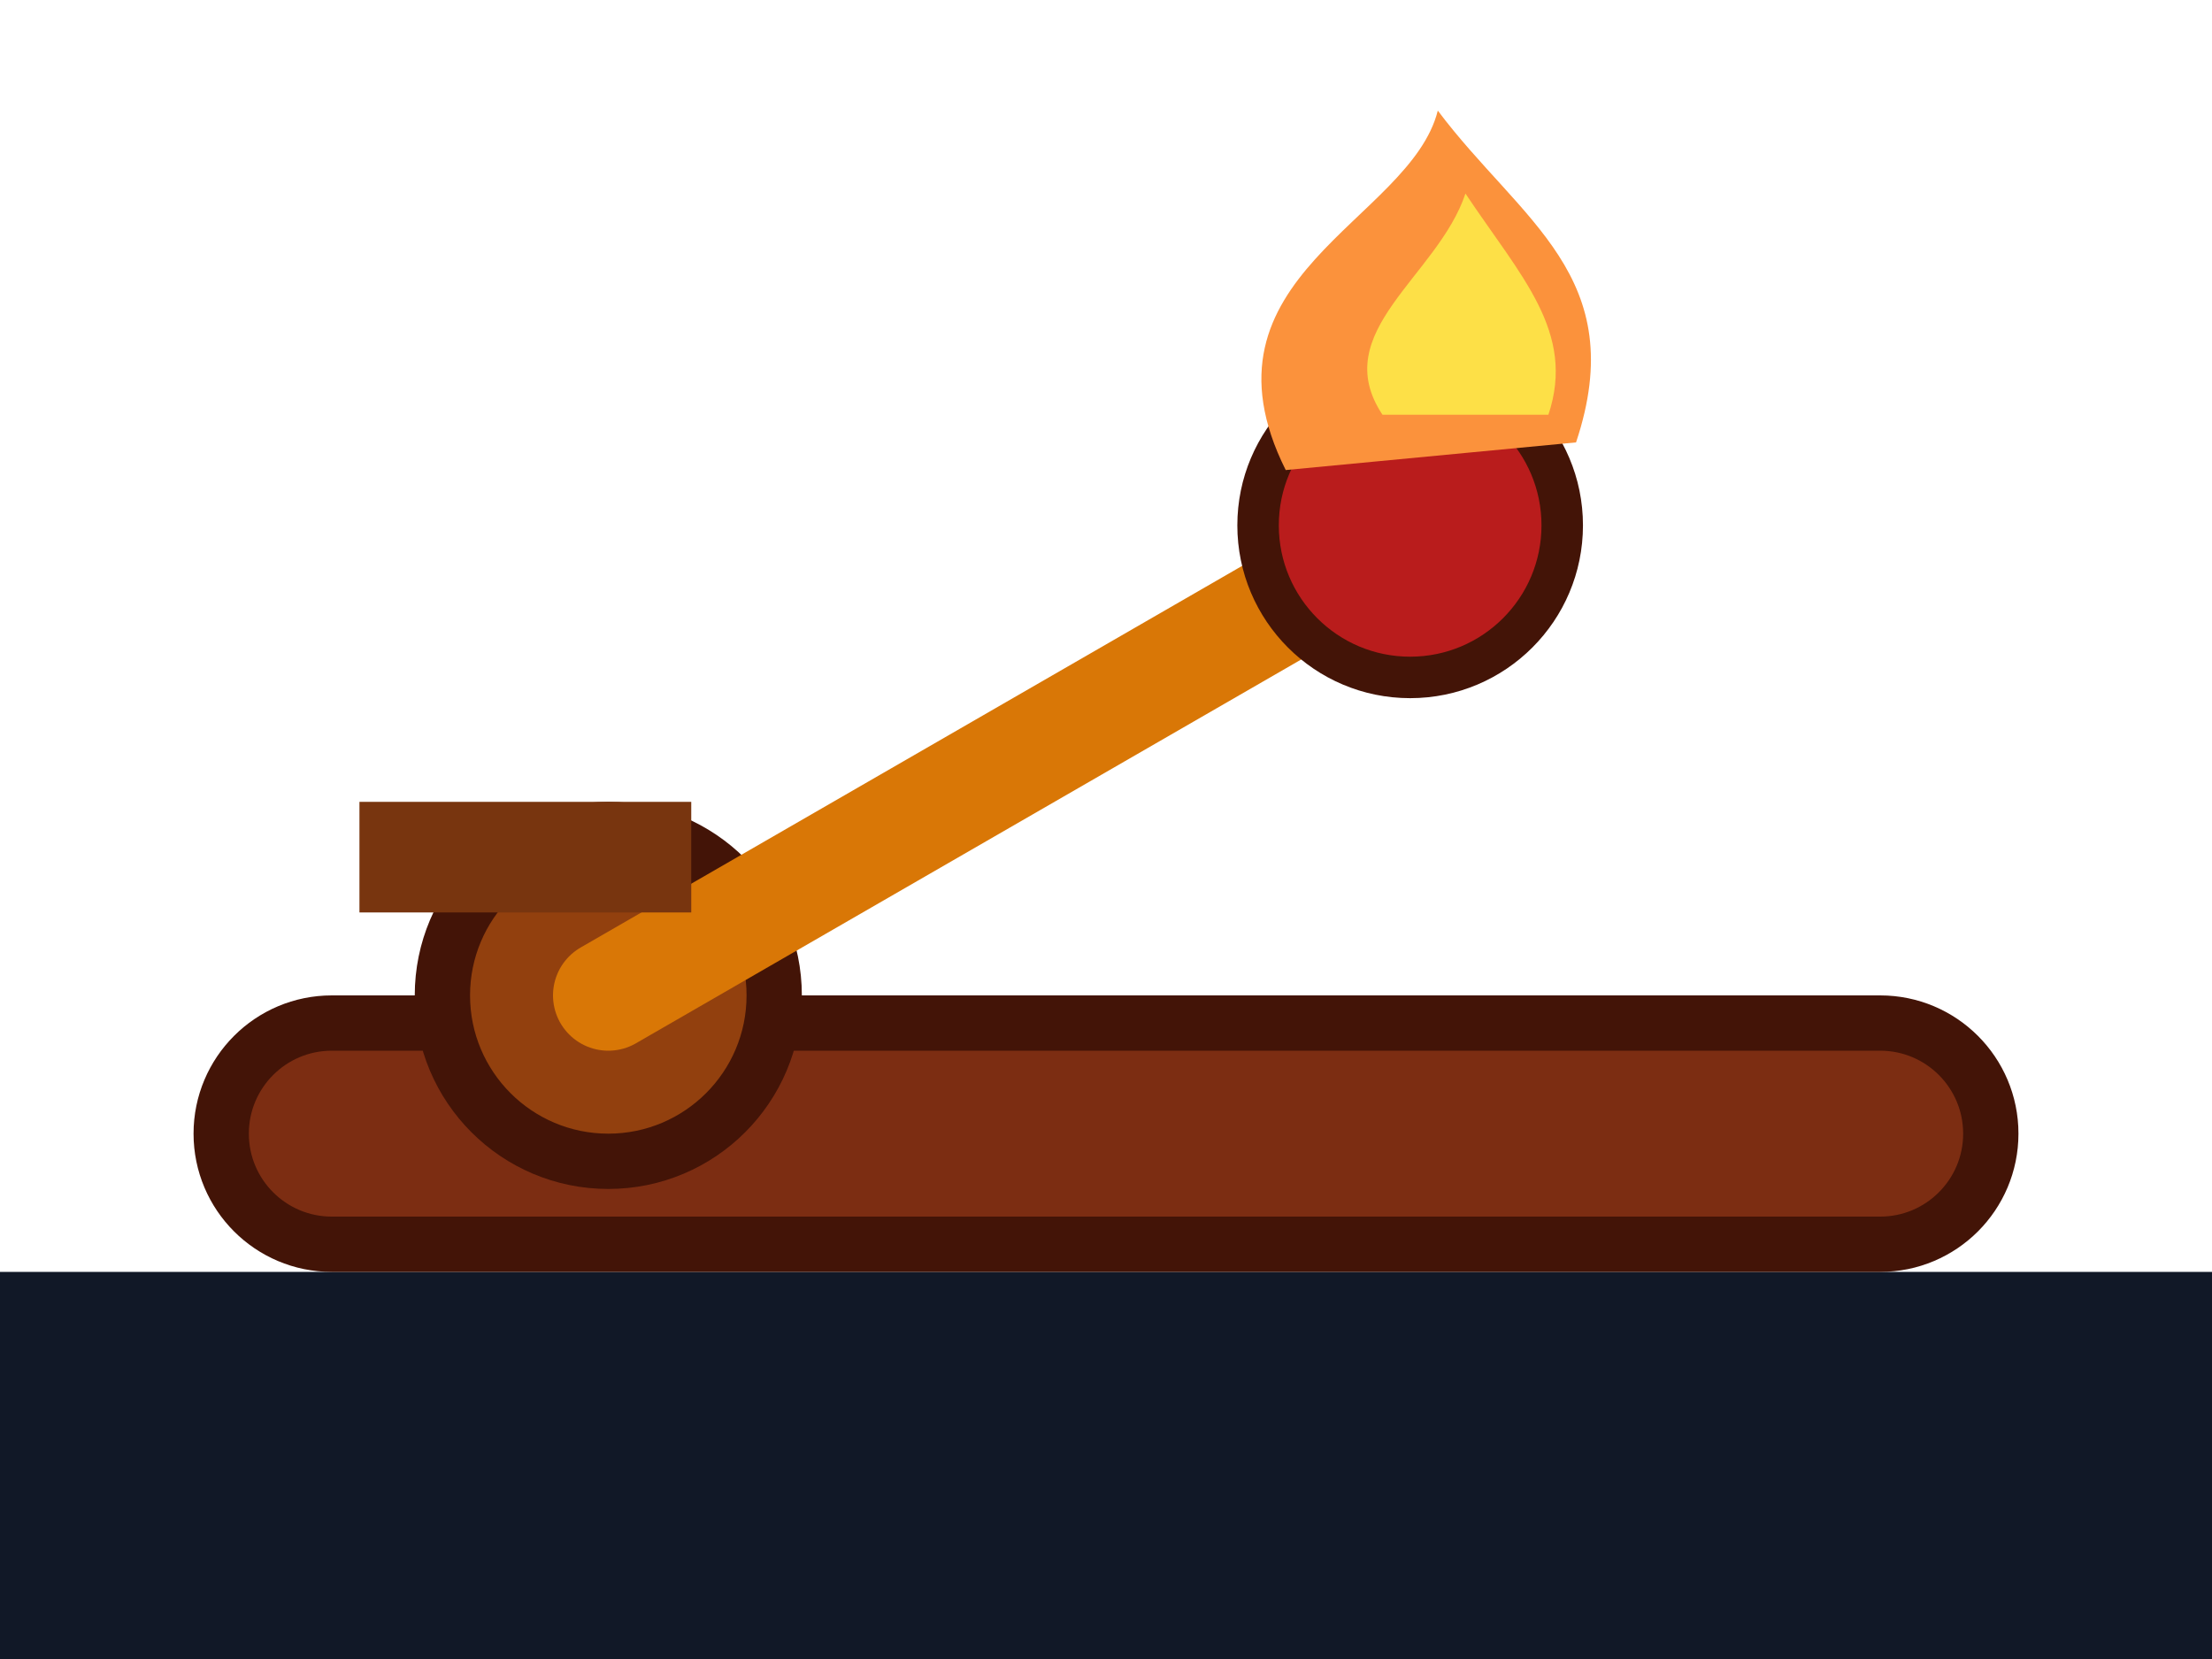
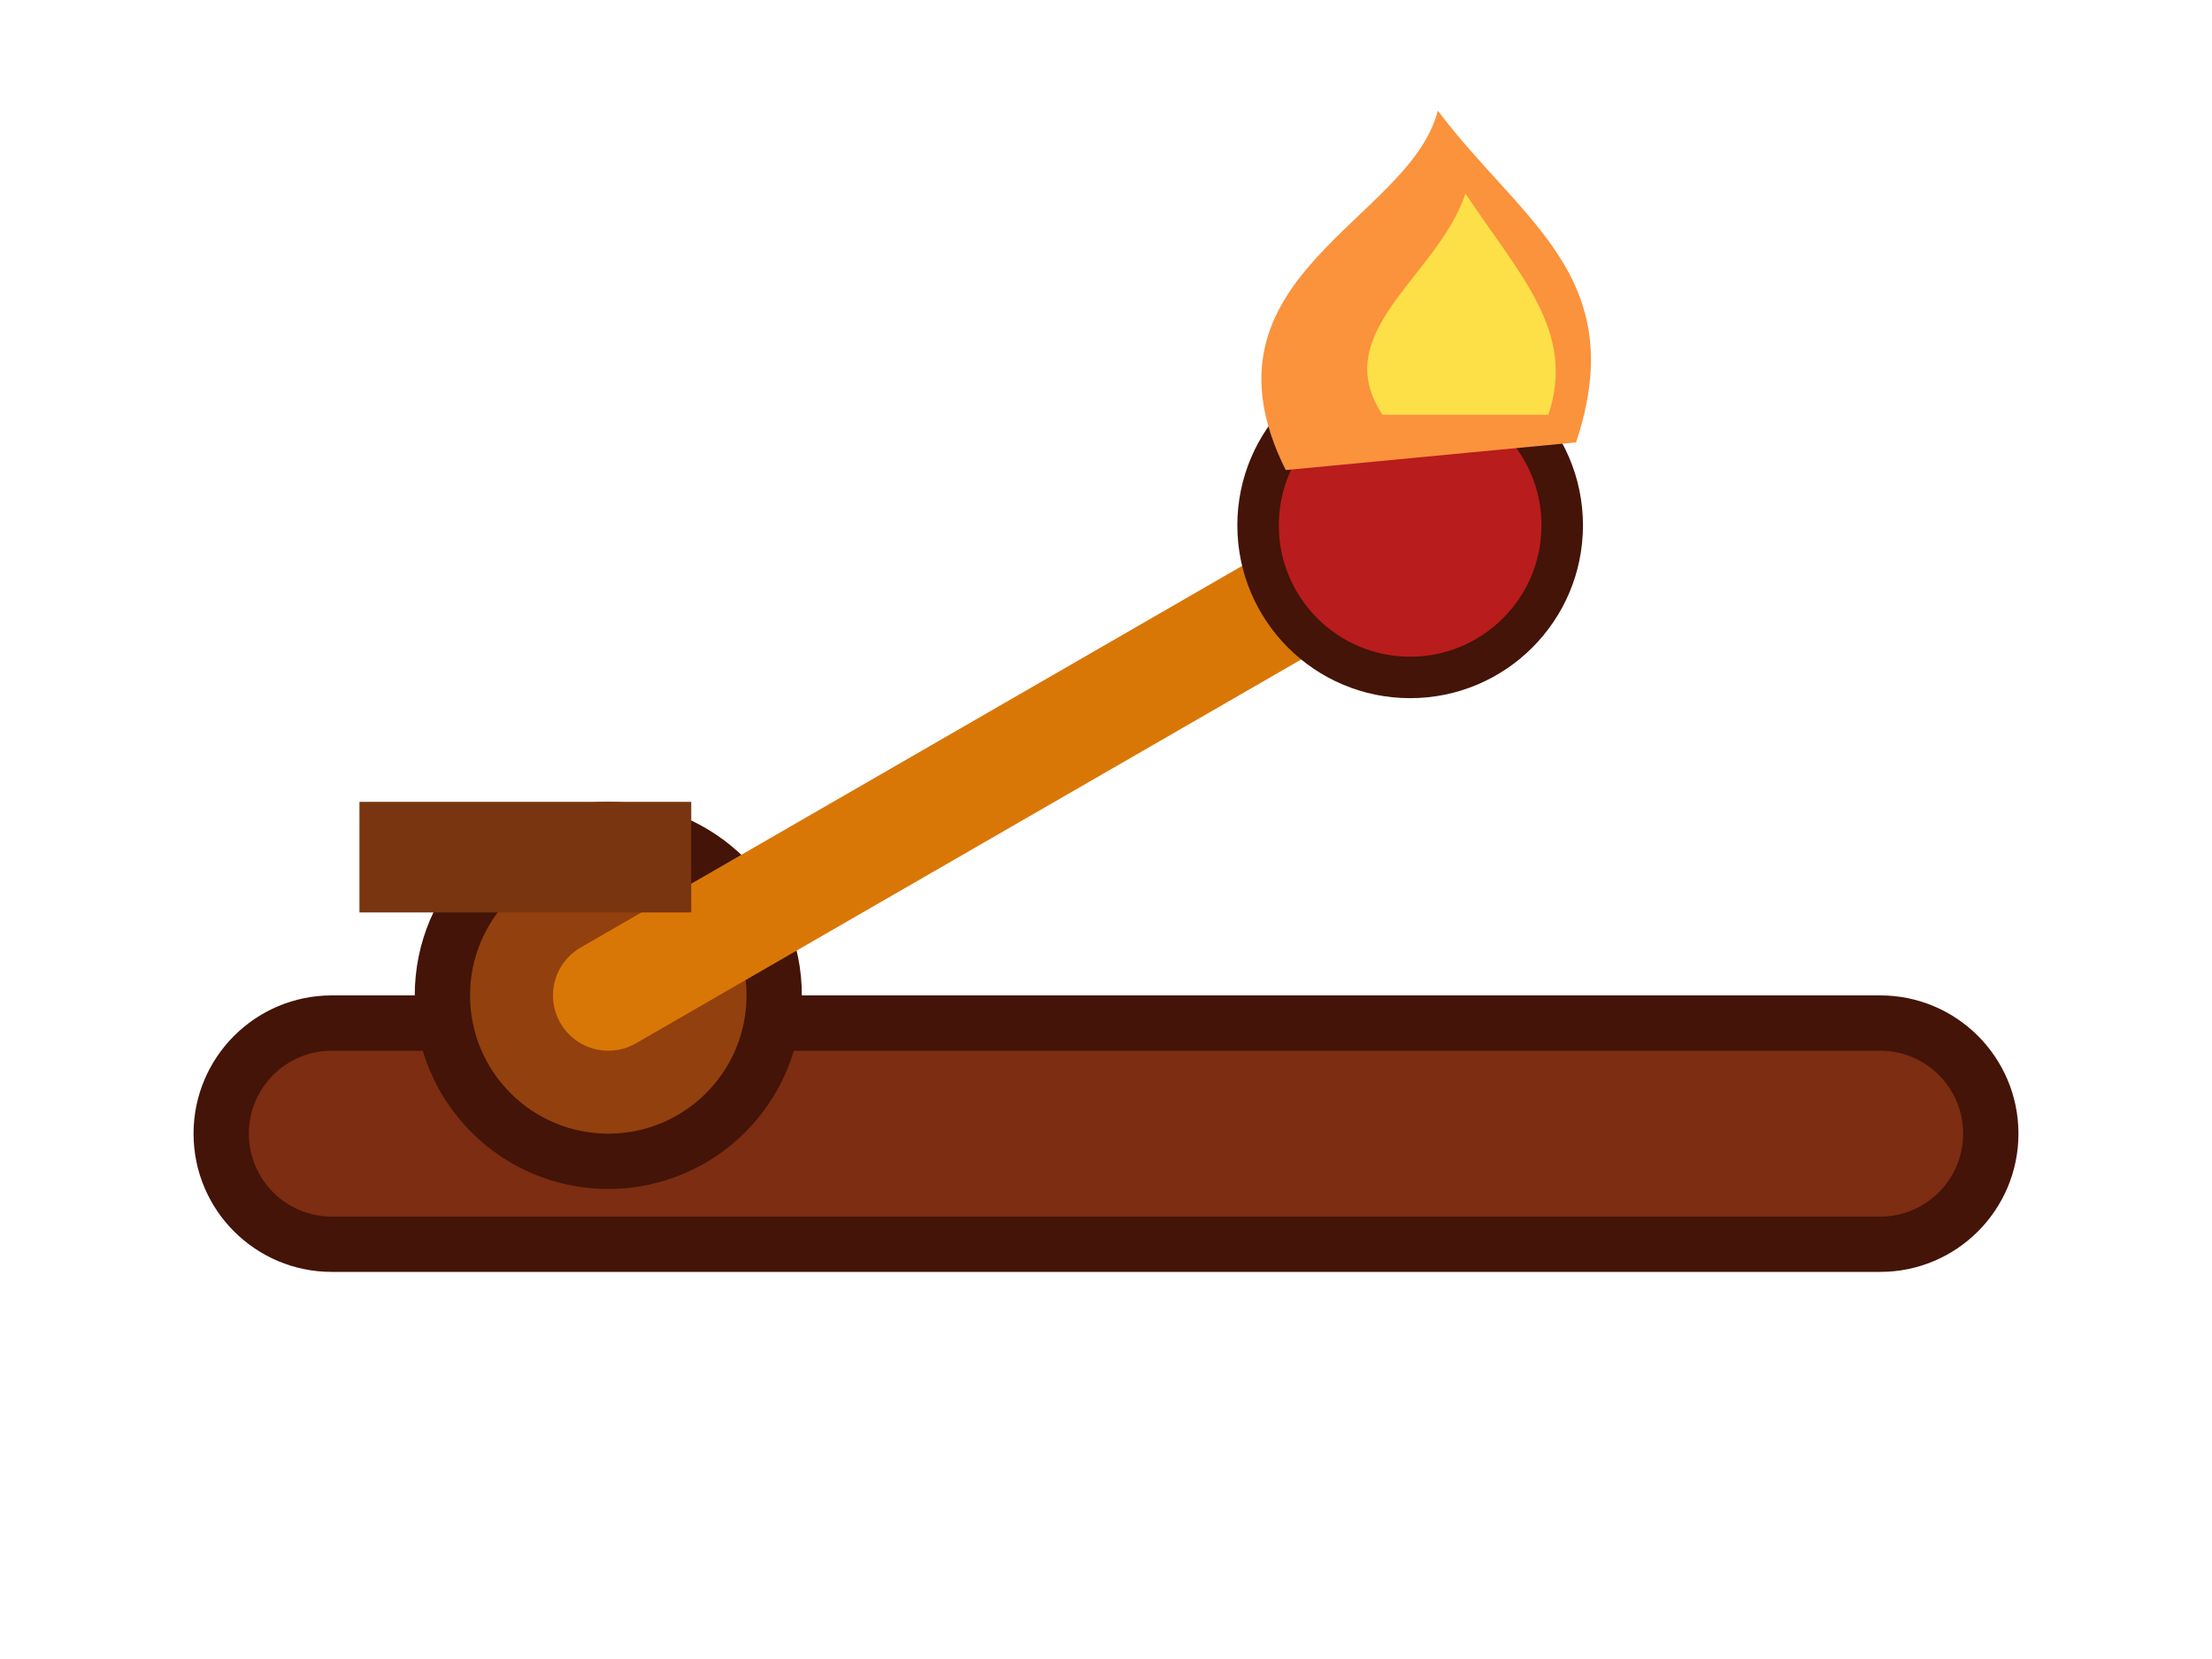
<svg xmlns="http://www.w3.org/2000/svg" width="160" height="120" viewBox="0 0 160 120">
-   <rect x="0" y="92" width="160" height="28" fill="#111827" />
  <rect x="16" y="74" width="128" height="16" rx="8" fill="#7c2d12" stroke="#431407" stroke-width="4" />
  <circle cx="44" cy="72" r="12" fill="#92400e" stroke="#431407" stroke-width="4" />
  <line x1="44" y1="72" x2="96" y2="42" stroke="#d97706" stroke-width="8" stroke-linecap="round" />
  <circle cx="102" cy="38" r="11" fill="#b91c1c" stroke="#431407" stroke-width="3" />
  <path d="M93 34 C86 20, 102 16, 104 8 C110 16,118 20,114 32 Z" fill="#fb923c" />
  <path d="M100 30 C96 24, 104 20, 106 14 C110 20,114 24,112 30 Z" fill="#fde047" />
  <rect x="26" y="58" width="24" height="8" fill="#78350f" />
</svg>
